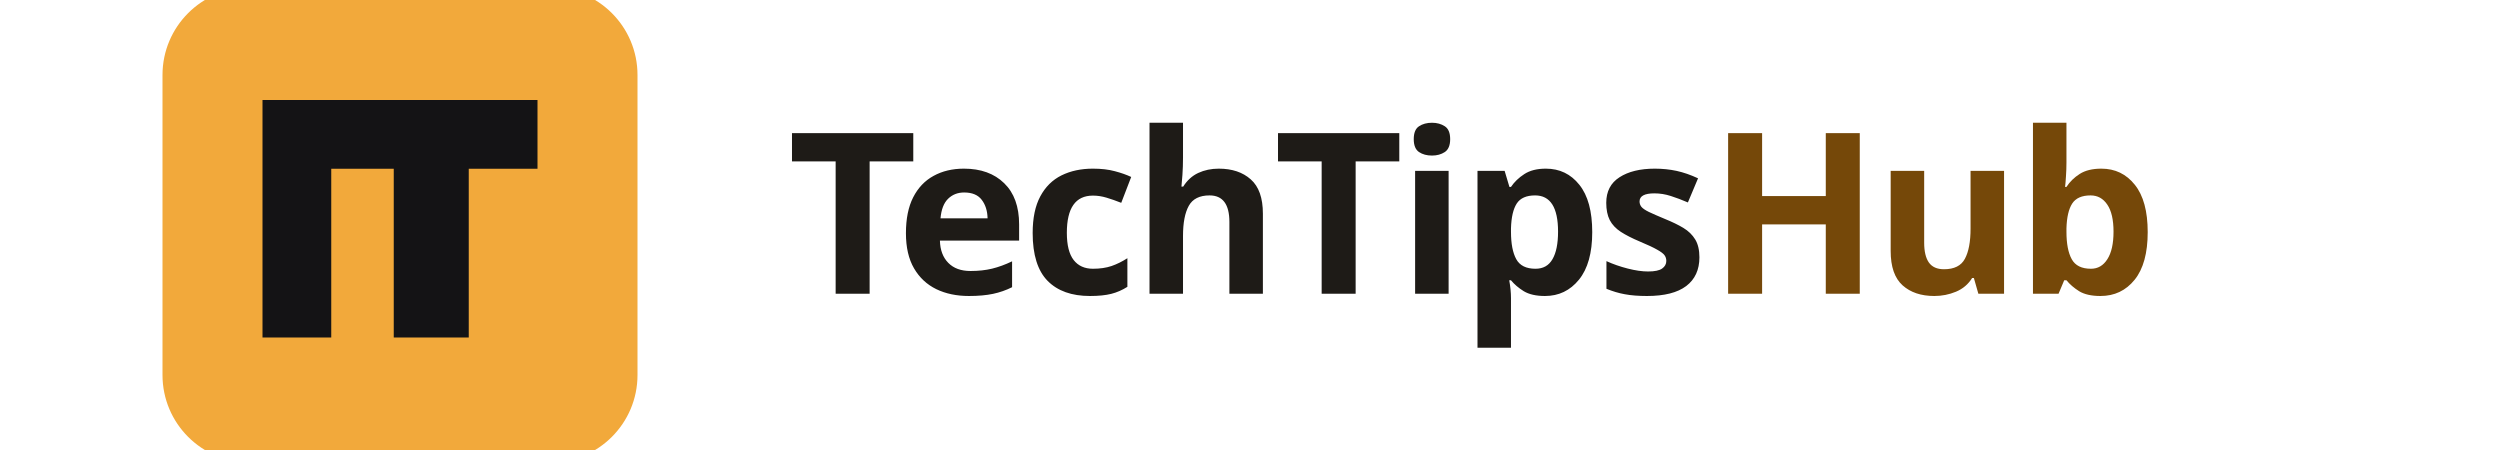
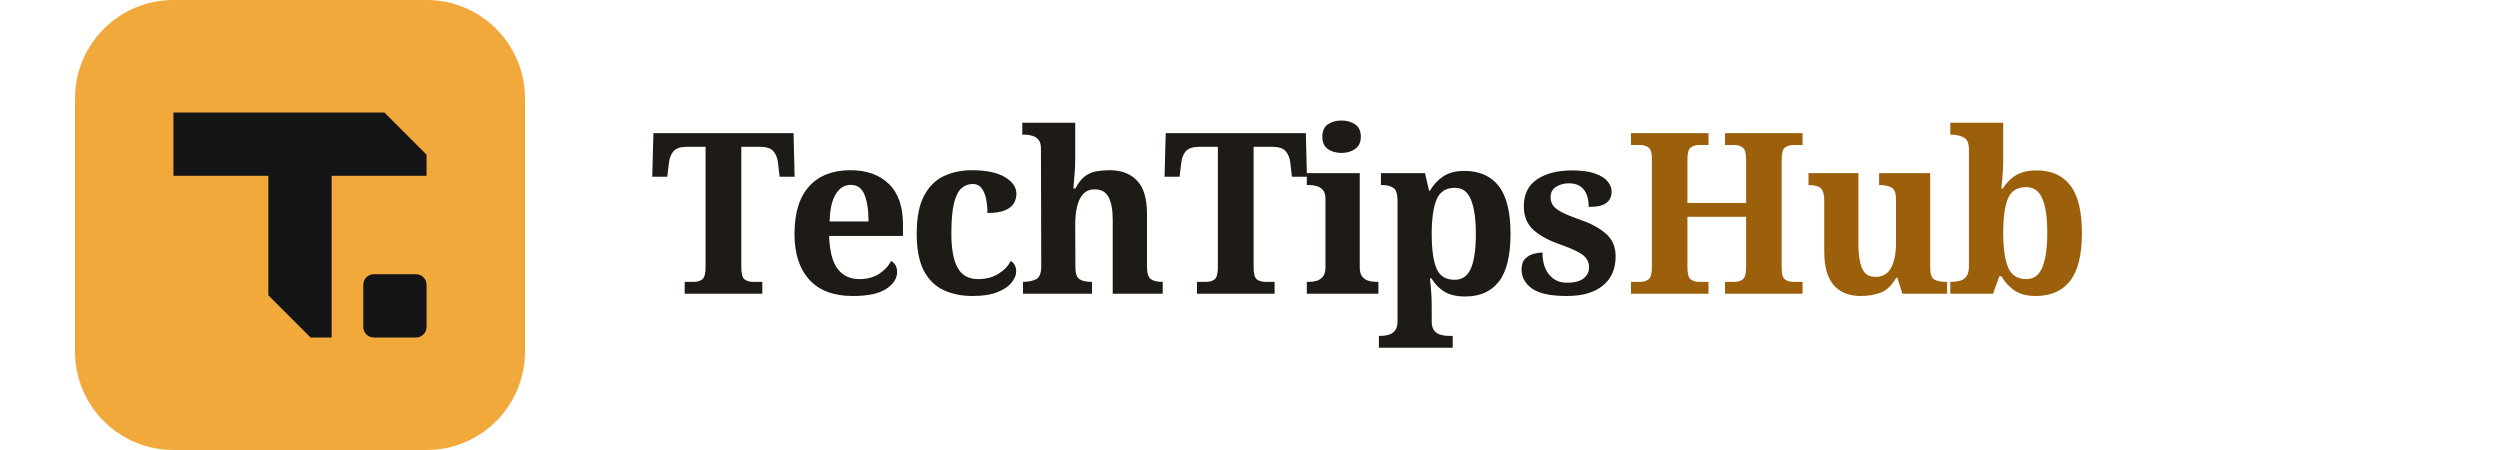
<svg xmlns="http://www.w3.org/2000/svg" viewBox="0 0 400 72" width="400" height="72" role="img" aria-label="TechTipsHub">
-   <g transform="translate(0 -28)">
-     <rect x="26" y="26" width="76" height="76" rx="14" fill="#F2A93B" />
-     <path d="M42 44h44v11H75v27H63V55H53v27H42V55z" fill="#141315" />
+   <g transform="translate(12 0) scale(0.5625)">
+     <rect width="128" height="128" rx="28" fill="#F2A93B" />
+     <path d="M28 32H88L100 44V50H73V96H67L55 84V50H28V32Z" fill="#141315" />
+     <rect x="82" y="78" width="18" height="18" rx="3" fill="#141315" />
  </g>
-   <text x="126" y="47" font-family="Fraunces" font-weight="700" font-size="36" letter-spacing="-1" fill="#1E1B17">TechTips<tspan fill="#754809">Hub</tspan>
+   <text x="104" y="47" font-family="Fraunces, Georgia, serif" font-weight="700" font-size="36" letter-spacing="-1" fill="#1E1B17">TechTips<tspan fill="#9C600C">Hub</tspan>
  </text>
</svg>
